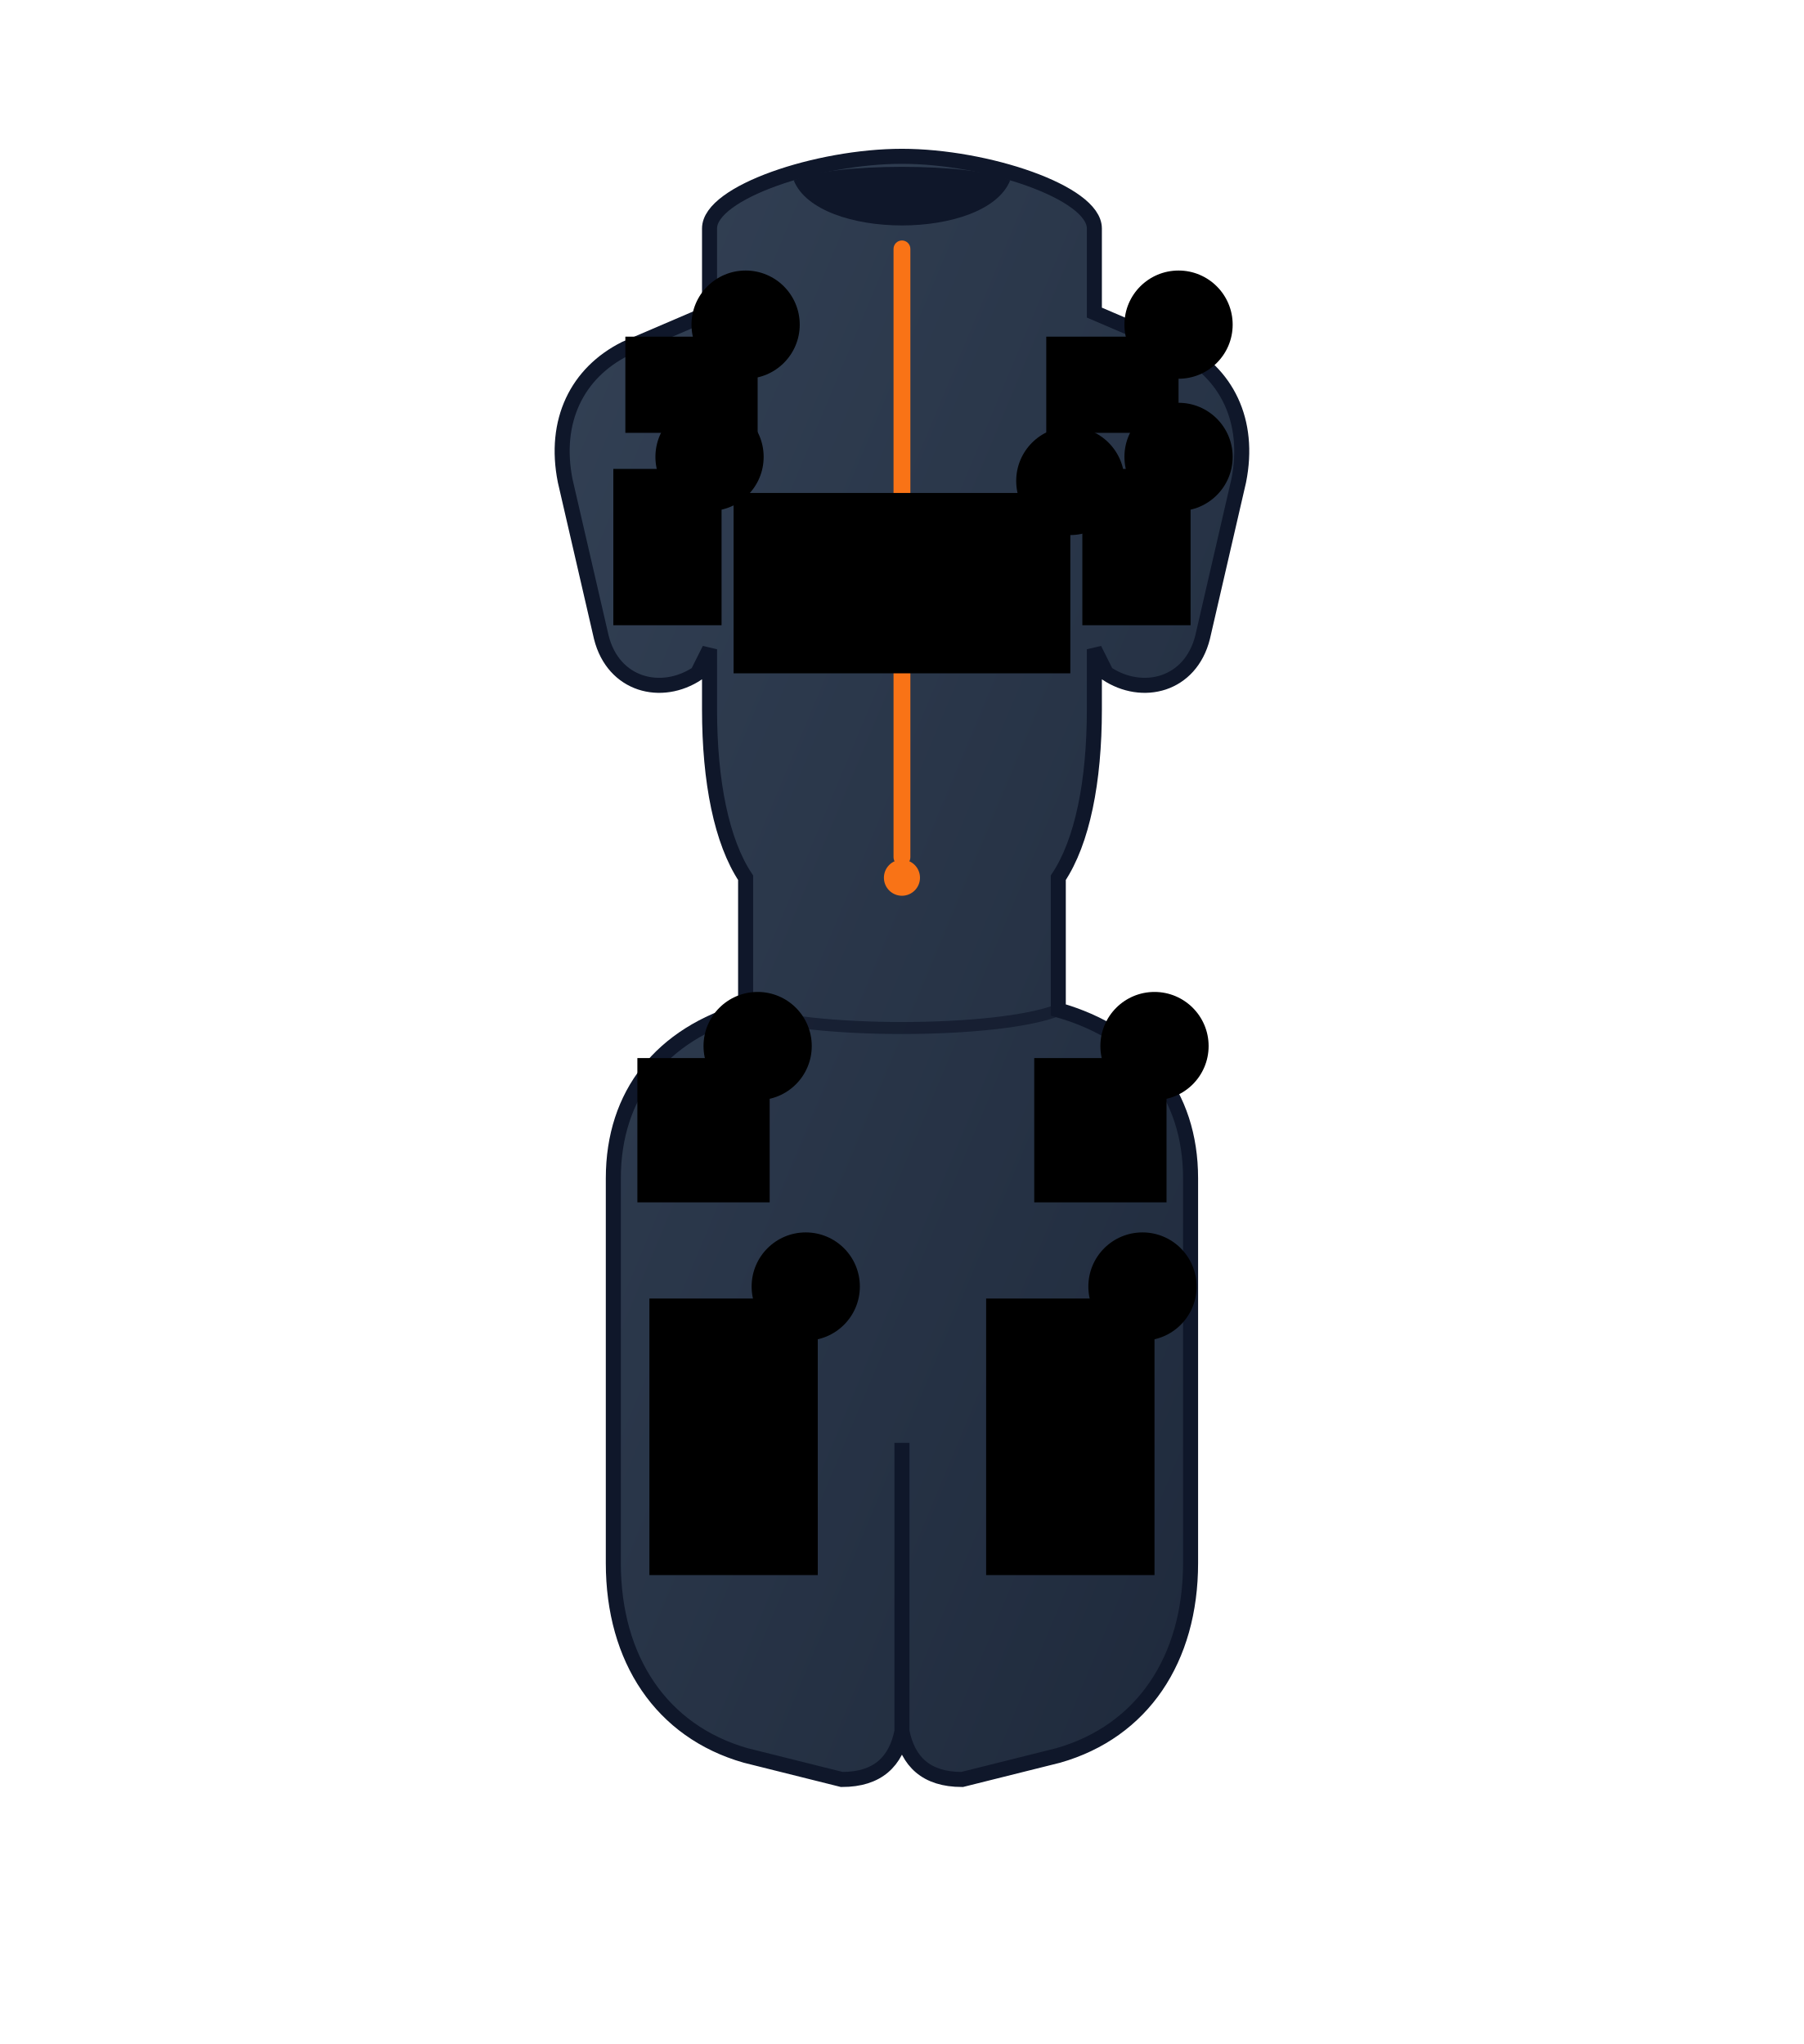
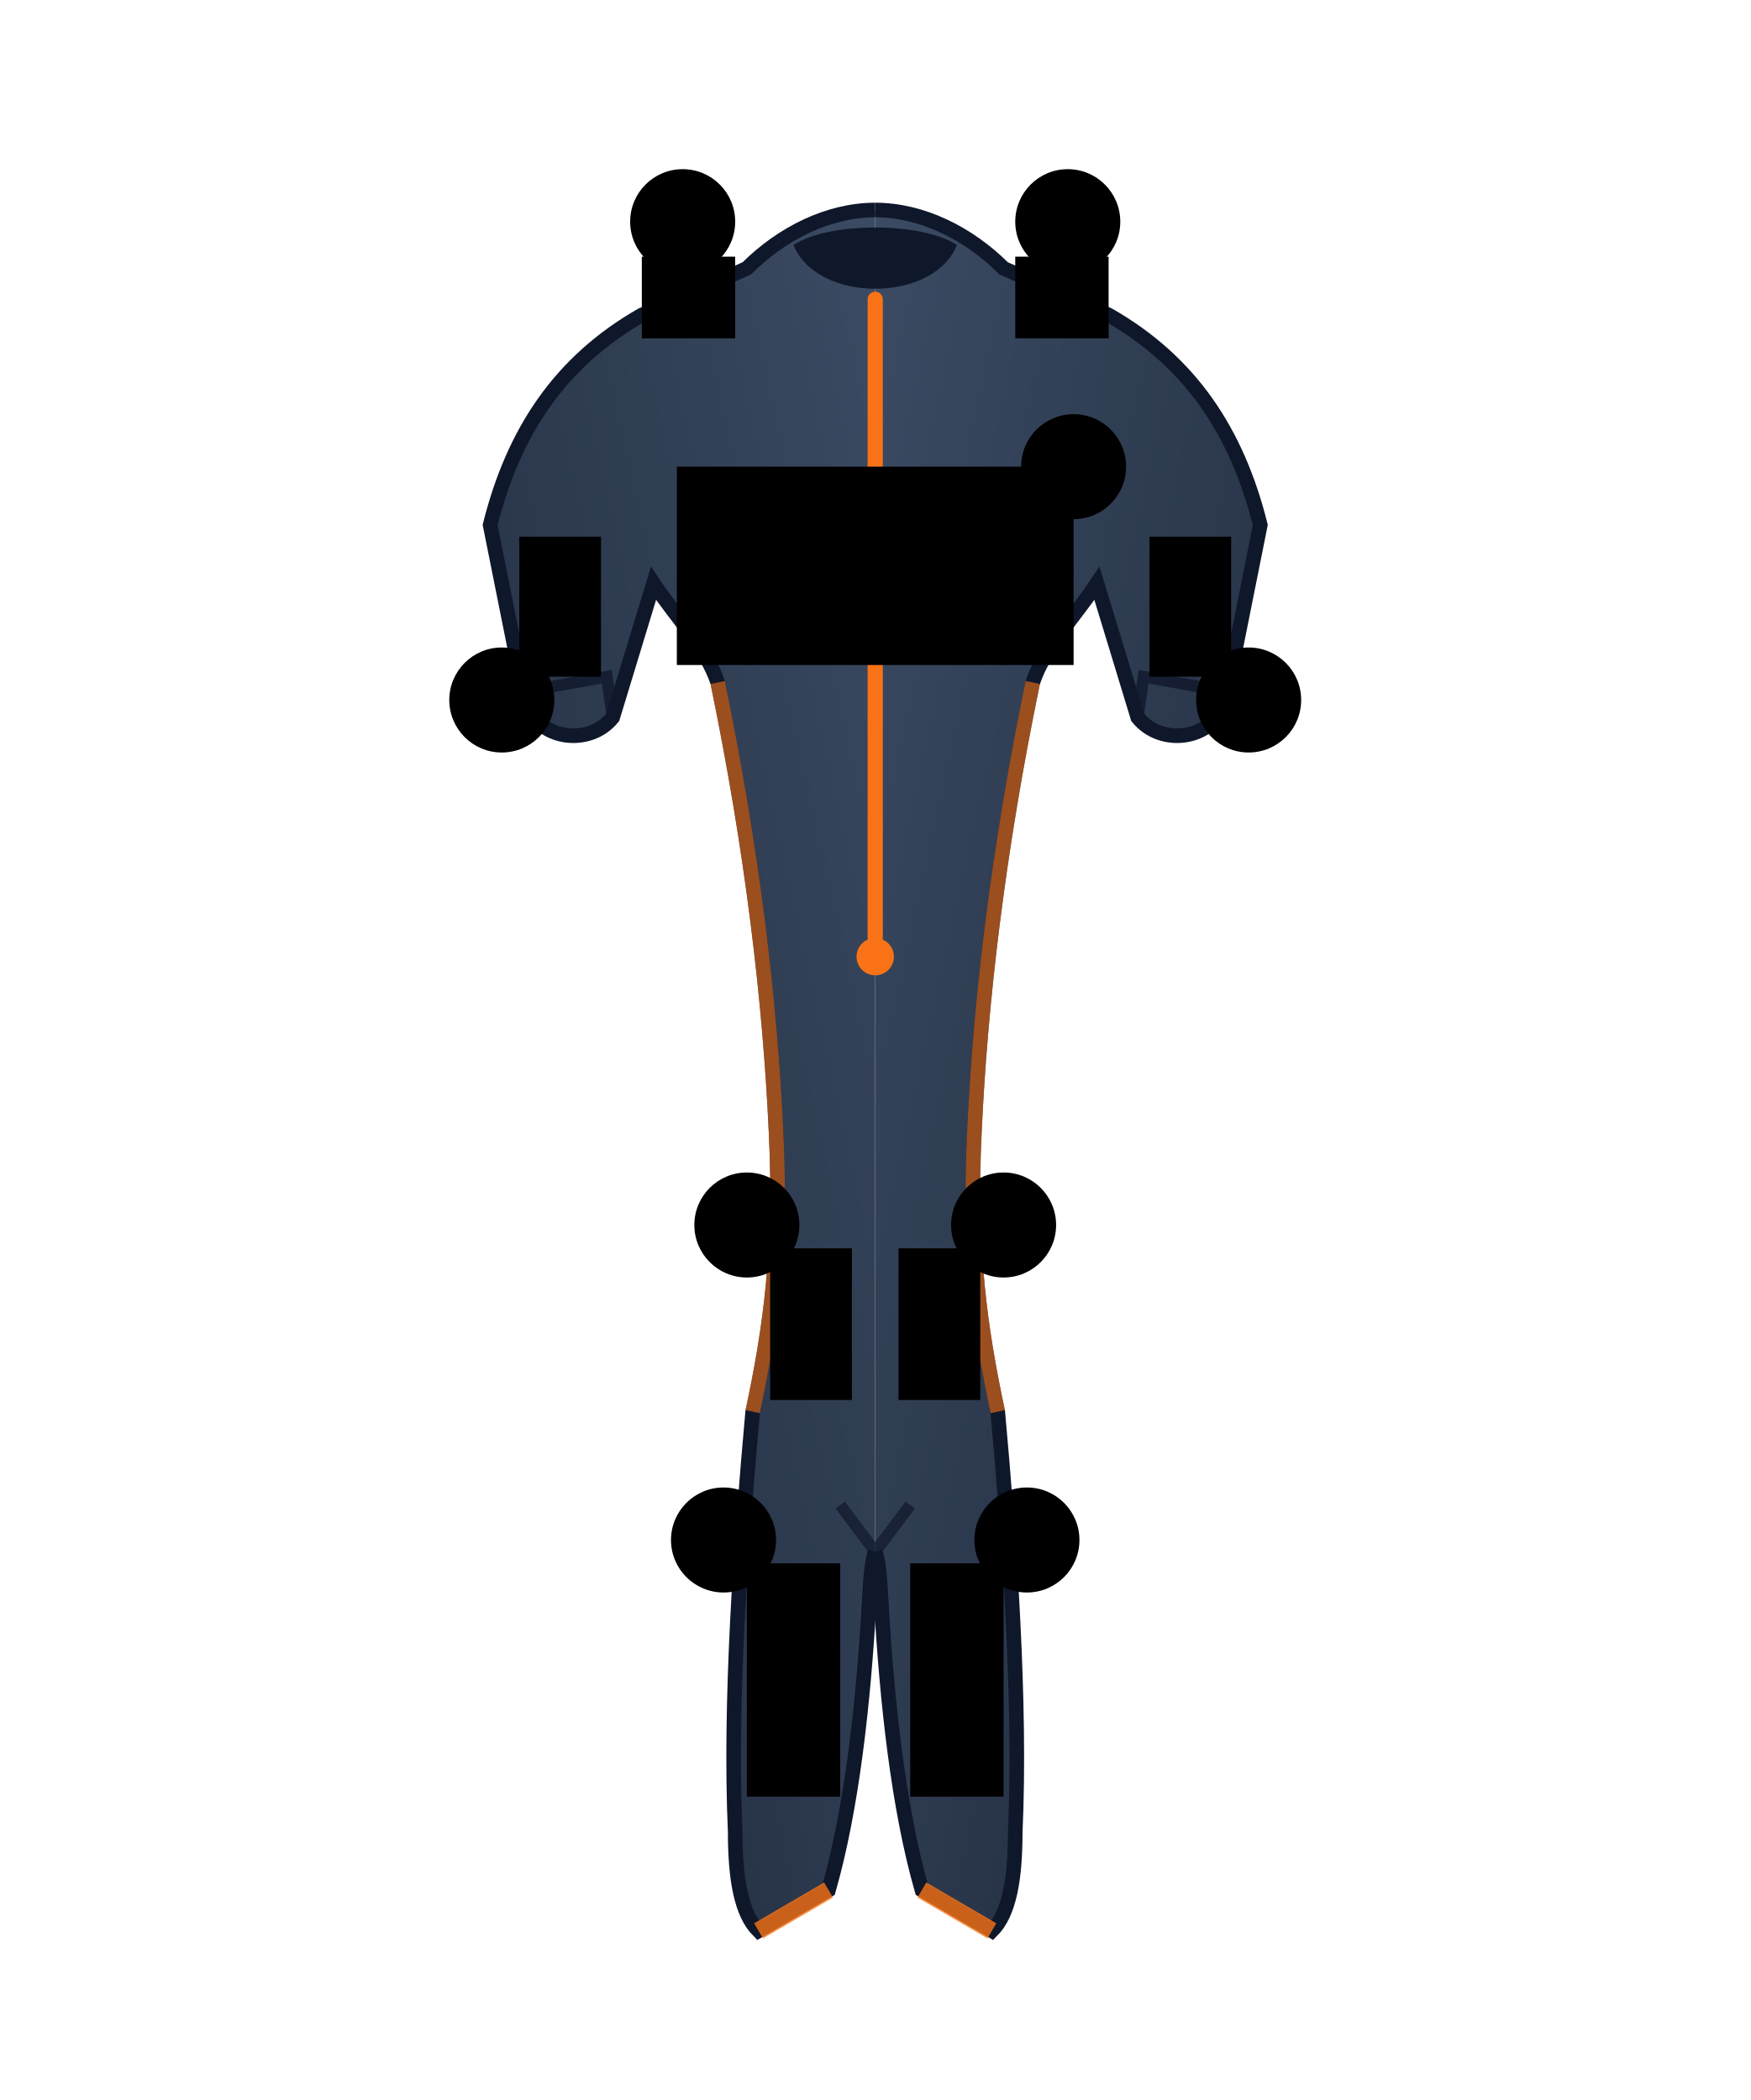
- <svg xmlns="http://www.w3.org/2000/svg" viewBox="0 0 300 340" class="suit-svg" role="img" aria-label="Tri-Suit Vorderseite mit Logo-Positionen">
+ <svg xmlns="http://www.w3.org/2000/svg" viewBox="0 0 300 360" class="suit-svg" role="img" aria-label="Tri-Suit Vorderseite mit Logo-Positionen">
  <defs>
    <linearGradient id="fabricGrad" x1="0" y1="0" x2="1" y2="1">
-       <stop offset="0" stop-color="#334155" />
+       <stop offset="0" stop-color="#3b4b63" />
      <stop offset="1" stop-color="#1e293b" />
    </linearGradient>
+     <path id="suitHalfFront" d="       M150 36       C158 36 166 40 172 46       L190 54       C204 62 212 74 216 90       L210 120       C208 127 199 128 195 123       L188 100       C184 106 179 111 177 117       C171 146 168 172 167 194       C166 214 168 228 171 242       C173 264 175 292 174 314       C174 322 173 328 170 331       L158 324       C154 310 152 292 151 274       C150.7 268 150.3 267 150 266" />
  </defs>
-   <path fill="url(#fabricGrad)" stroke="#0f172a" stroke-width="2.5" d="M118 38        C118 32 136 26 150 26        C164 26 182 32 182 38        L182 52        L196 58        C204 62 208 70 206 80        L200 106        C198 114 190 116 184 112        L182 108        L182 118        C182 130 180 140 176 146        L176 168        C190 172 198 182 198 196        L198 260        C198 276 190 288 176 292        L160 296        C154 296 151 293 150 288        L150 240        L150 240        L150 288        C149 293 146 296 140 296        L124 292        C110 288 102 276 102 260        L102 196        C102 182 110 172 124 168        L124 146        C120 140 118 130 118 118        L118 108        L116 112        C110 116 102 114 100 106        L94 80        C92 70 96 62 104 58        L118 52 Z" />
-   <path d="M132 30 C138 27 162 27 168 30 C164 40 136 40 132 30 Z" fill="#0f172a" />
-   <rect x="148.6" y="40" width="2.8" height="104" rx="1.4" fill="#f97316" />
-   <circle cx="150" cy="146" r="3" fill="#f97316" />
-   <path d="M124 168 C134 172 166 172 176 168" stroke="#0f172a" stroke-width="2" fill="none" opacity="0.7" />
+   <use href="#suitHalfFront" fill="url(#fabricGrad)" stroke="#0f172a" stroke-width="2.5" />
+   <use href="#suitHalfFront" fill="url(#fabricGrad)" stroke="#0f172a" stroke-width="2.5" transform="translate(300,0) scale(-1,1)" />
+   <path d="M136 42 C140 52 160 52 164 42 C158 38 142 38 136 42 Z" fill="#0f172a" />
+   <rect x="148.7" y="50" width="2.6" height="112" rx="1.3" fill="#f97316" />
+   <circle cx="150" cy="164" r="3.2" fill="#f97316" />
+   <path d="M195 123 L196 116 L207 118" fill="none" stroke="#0f172a" stroke-width="2" opacity="0.8" />
+   <path d="M105 123 L104 116 L93 118" fill="none" stroke="#0f172a" stroke-width="2" opacity="0.8" />
+   <path d="M170 331 L158 324" stroke="#f97316" stroke-width="3" fill="none" opacity="0.8" />
+   <path d="M130 331 L142 324" stroke="#f97316" stroke-width="3" fill="none" opacity="0.8" />
+   <path d="M144 258 L150 266 L156 258" fill="none" stroke="#0f172a" stroke-width="2" opacity="0.7" />
+   <path d="M177 117 C171 146 168 172 167 194 C166 214 168 228 171 242" stroke="#f97316" stroke-width="2.5" fill="none" opacity="0.6" />
+   <path d="M123 117 C129 146 132 172 133 194 C134 214 132 228 129 242" stroke="#f97316" stroke-width="2.5" fill="none" opacity="0.6" />
  <g class="zone-marker" data-zone="brust">
-     <rect x="122" y="82" width="56" height="30" />
-     <circle cx="178" cy="80" r="9" class="badge" />
-     <text x="178" y="84" class="badge-num">1</text>
+     <rect x="116" y="80" width="68" height="34" />
+     <circle cx="184" cy="80" r="9" class="badge" />
+     <text x="184" y="84" class="badge-num">1</text>
  </g>
  <g class="zone-marker" data-zone="schulter-l">
-     <rect x="104" y="56" width="22" height="16" />
-     <circle cx="124" cy="54" r="9" class="badge" />
-     <text x="124" y="58" class="badge-num">2</text>
+     <rect x="110" y="44" width="16" height="14" />
+     <circle cx="117" cy="38" r="9" class="badge" />
+     <text x="117" y="42" class="badge-num">2</text>
  </g>
  <g class="zone-marker" data-zone="schulter-r">
-     <rect x="174" y="56" width="22" height="16" />
-     <circle cx="196" cy="54" r="9" class="badge" />
-     <text x="196" y="58" class="badge-num">3</text>
+     <rect x="174" y="44" width="16" height="14" />
+     <circle cx="183" cy="38" r="9" class="badge" />
+     <text x="183" y="42" class="badge-num">3</text>
  </g>
  <g class="zone-marker" data-zone="aermel-l">
-     <rect x="102" y="78" width="18" height="26" />
-     <circle cx="118" cy="76" r="9" class="badge" />
-     <text x="118" y="80" class="badge-num">4</text>
+     <rect x="89" y="92" width="14" height="24" />
+     <circle cx="86" cy="120" r="9" class="badge" />
+     <text x="86" y="124" class="badge-num">4</text>
  </g>
  <g class="zone-marker" data-zone="aermel-r">
-     <rect x="180" y="78" width="18" height="26" />
-     <circle cx="196" cy="76" r="9" class="badge" />
-     <text x="196" y="80" class="badge-num">5</text>
+     <rect x="197" y="92" width="14" height="24" />
+     <circle cx="214" cy="120" r="9" class="badge" />
+     <text x="214" y="124" class="badge-num">5</text>
  </g>
  <g class="zone-marker" data-zone="huefte-l">
-     <rect x="106" y="176" width="22" height="24" />
-     <circle cx="126" cy="174" r="9" class="badge" />
-     <text x="126" y="178" class="badge-num">6</text>
+     <rect x="132" y="214" width="14" height="26" />
+     <circle cx="128" cy="210" r="9" class="badge" />
+     <text x="128" y="214" class="badge-num">6</text>
  </g>
  <g class="zone-marker" data-zone="huefte-r">
-     <rect x="172" y="176" width="22" height="24" />
-     <circle cx="192" cy="174" r="9" class="badge" />
-     <text x="192" y="178" class="badge-num">7</text>
+     <rect x="154" y="214" width="14" height="26" />
+     <circle cx="172" cy="210" r="9" class="badge" />
+     <text x="172" y="214" class="badge-num">7</text>
  </g>
  <g class="zone-marker" data-zone="schenkel-l">
-     <rect x="108" y="216" width="28" height="46" />
-     <circle cx="134" cy="214" r="9" class="badge" />
-     <text x="134" y="218" class="badge-num">8</text>
+     <rect x="128" y="268" width="16" height="40" />
+     <circle cx="124" cy="264" r="9" class="badge" />
+     <text x="124" y="268" class="badge-num">8</text>
  </g>
  <g class="zone-marker" data-zone="schenkel-r">
-     <rect x="164" y="216" width="28" height="46" />
-     <circle cx="190" cy="214" r="9" class="badge" />
-     <text x="190" y="218" class="badge-num">9</text>
+     <rect x="156" y="268" width="16" height="40" />
+     <circle cx="176" cy="264" r="9" class="badge" />
+     <text x="176" y="268" class="badge-num">9</text>
  </g>
</svg>
